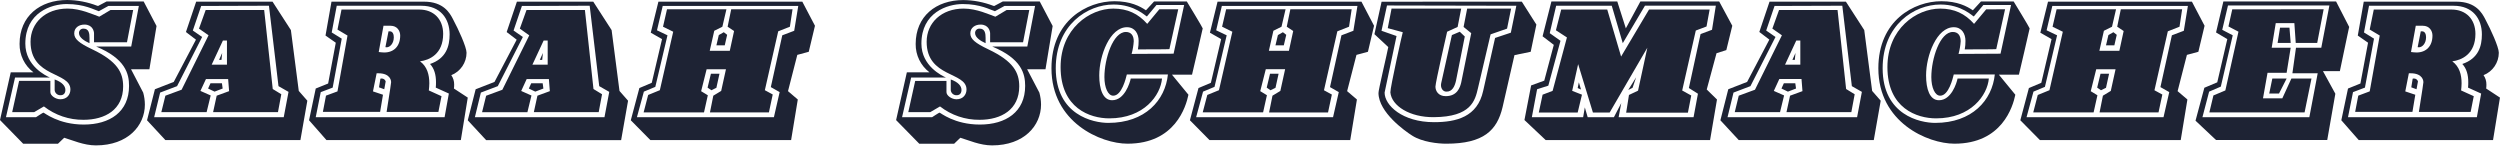
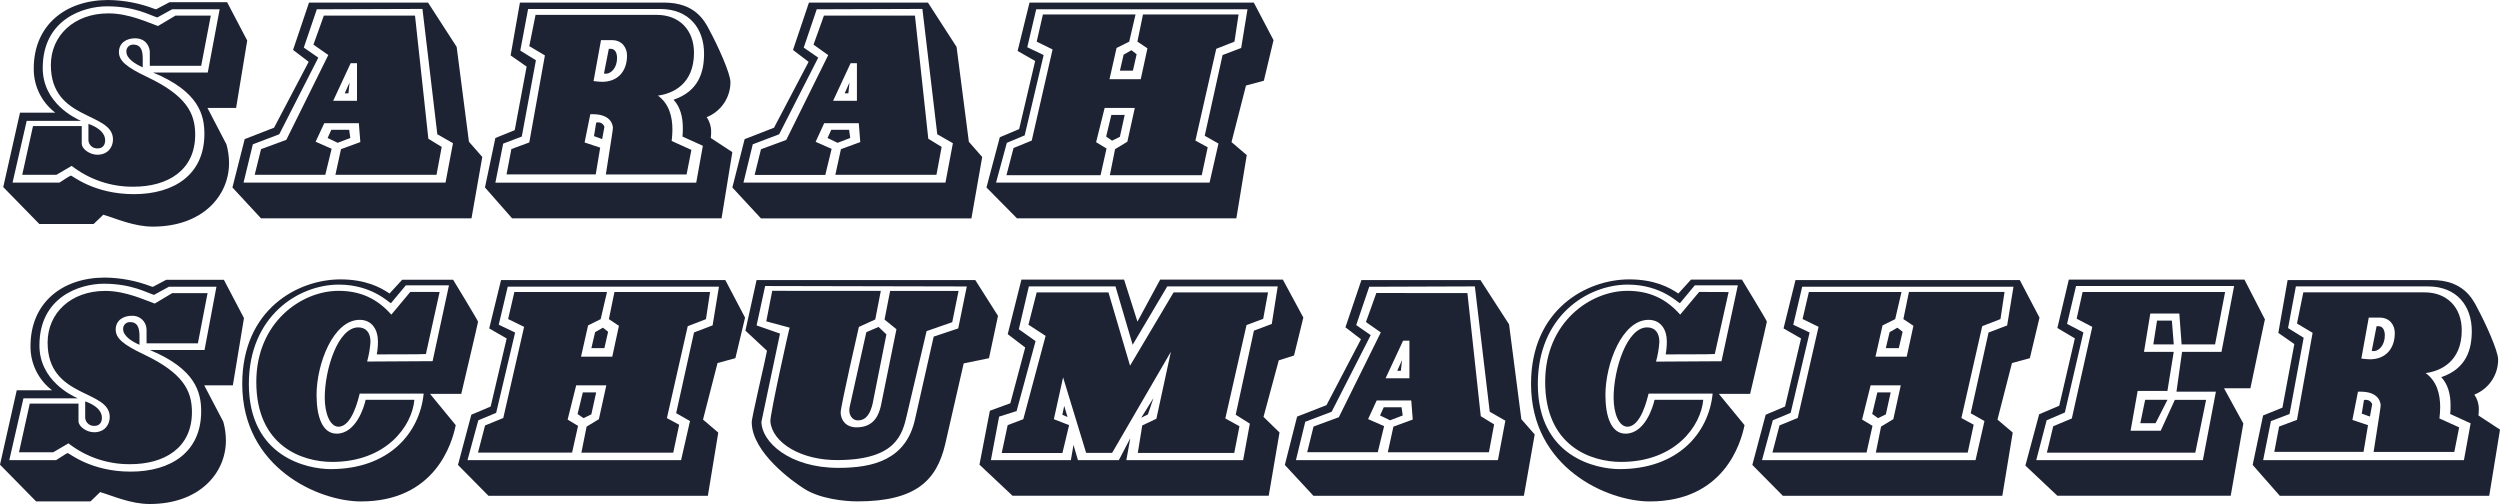
- <svg xmlns="http://www.w3.org/2000/svg" id="Layer_1" data-name="Layer 1" viewBox="0 0 2042.79 118.75">
+ <svg xmlns="http://www.w3.org/2000/svg" id="Layer_1" data-name="Layer 1" viewBox="0 0 1310.57 264.21">
  <defs>
    <style>.cls-1{fill:#1e2334;}</style>
  </defs>
-   <path class="cls-1" d="M124.31,60h-15l9.95,19.11a37.58,37.58,0,0,1,1.36,9.75c0,17.16-13.84,33.35-40,33.35-9.94,0-19.3-4.29-25.93-6.24l-5.07,4.87H21.16L2.24,101.49l8.78-39H29.54A28.65,28.65,0,0,1,18.23,39.28c0-22.61,16.58-35.87,39-35.87A70.12,70.12,0,0,1,81.61,8.09c.19,0,.58.19.78.19l7-3.7h30.22s10.14,19.3,10.53,20.08ZM90.77,8.28,83,12.57c-3.9-1.17-11.7-5.85-26.32-5.85-12.48,0-33.74,6.83-33.74,32.37,0,18.33,17,26.32,20.09,27.69H14.53L7.12,99.15H31.69s5.65-3.71,6-3.71c.78,0,12.09,9.75,33,9.75,21.25,0,37-10.33,37-31.59,0-9.94-2.92-22.23-26.9-32.17h28.66l6.24-33.15ZM106,37.92H79.07V30.7c0-1.95-1.36-7.21-7.8-7.21-4.29,0-8.38,2.34-8.38,7.21,0,4.49,3.7,7.8,14.82,13.07C98.18,53.52,102.86,62.68,102.86,74c0,18.92-14.62,27.3-32.37,27.3A51.81,51.81,0,0,1,38.12,90.37l-8,4.68H12.19l5.65-25.54H43.39v9.16c0,2.93,4.29,5.85,8.19,5.85,5.46,0,8.19-3.9,8.19-8,0-14.63-32.57-9.56-32.57-39,0-15.4,12.09-27.1,30.23-27.1,10.72,0,20.86,4.87,25.93,6.63l9.17-5.46h18.52ZM46.9,68.34c6,2.14,8.77,5.26,8.77,8.58,0,2.34-1.17,4.29-3.9,4.29a4.59,4.59,0,0,1-4.87-4.1ZM75.37,38.7c-4.1-1.76-8.58-4.68-8.58-8.19a3.48,3.48,0,0,1,3.7-3.71c4.49,0,4.88,4.1,4.88,7.61Z" transform="translate(-2.24 -3.41)" />
-   <path class="cls-1" d="M162.53,4.77h62.4l15,23.21,6.44,49.72,7,8-5.66,32.18H137.38l-15-16.19,6.44-25.35,15.4-6,18.14-34.52-8.19-6.24Zm4.1,3.51L159.8,28.36l7.61,5.27L146.93,73.8l-13.84,5.26-4.88,20.09H234.09L238,78.48,229.8,73.8,222,8.09ZM218.1,11.6l7,64.54,7,4.29-2.73,14.62h-53L179.3,81.6l10.14-3.71L188.66,68H170.53L166,77.7l8.39,3.7-3.32,13.65H134.06l3.32-13.45,13.26-4.88,22-44.46-7.8-5.46s5.46-15,5.46-15.2ZM183.59,71.46l.59,4.29-6.63,2.53-5.27-2.53,1.95-4.29Zm.78-34.91-9.16,19.7h12.48V36.55Zm-1.17,15.8h-1.95l2.54-5.66Z" transform="translate(-2.24 -3.41)" />
-   <path class="cls-1" d="M348.75,4.77c16,0,21.06,9.36,23.6,14.24l.39.78c3.9,7.21,10.72,22,10.72,26.71A19.76,19.76,0,0,1,371,64.83a13,13,0,0,1,2.34,7.6,21.87,21.87,0,0,1-.19,3.32l11.31,7.41-5.66,34.71H269l-14.23-16.19,5.46-25.93,10.14-4.1,6.24-33.34-8.39-5.85L273.1,4.77ZM273.29,29.92,281.48,35l-7.41,40-9.75,3.7-4.09,20.48H365.52L369,79.84,358.31,75a37,37,0,0,0,.19-4.49c0-5.85-1.36-11.11-4.87-14.82,13.26-4.48,16-14.62,16-24.18,0-12.86-7.61-23.39-23-23.39H277.39Zm8-18.71h63.56c11.7,0,19.5,7.8,19.5,19.89,0,16.57-11.31,21.44-18.91,22.42,5.85,4.29,7.6,10.92,7.6,17.94a57.46,57.46,0,0,1-.39,5.85L363,82l-2.54,12.87H318.14c2.92-18.53,3.7-23.6,3.7-24.38,0-.58-.19-7.21-10.53-7.21H310L307,78.09l8.18,2.73-2.34,14H266.08l2.53-13.26L278,78.09l8.19-45.63L278,27.58Zm30.41,34.7a40.71,40.71,0,0,0,4.49.39c8,0,13.06-5.26,13.06-13.84,0-3.9-2.53-8-7.8-8H315.6Zm1.37,21.84a1.47,1.47,0,0,1,1-.19,3.4,3.4,0,0,1,3.32,2.34l-1.17,6.43-4.29-1.56ZM319.7,29h1c2.54,0,3.32,2.53,3.32,4.87,0,5.07-3.12,8.19-5.85,8.19-1,0-1-.19-1-.19Z" transform="translate(-2.24 -3.41)" />
-   <path class="cls-1" d="M424.61,4.77H487L502,28l6.44,49.72,7,8-5.66,32.18H399.46l-15-16.19,6.44-25.35,15.4-6,18.13-34.52-8.18-6.24Zm4.09,3.51-6.82,20.08,7.6,5.27L409,73.8l-13.84,5.26-4.88,20.09H496.17l3.9-20.67-8.19-4.68-7.8-65.71Zm51.48,3.32,7,64.54,7,4.29-2.73,14.62h-53l2.93-13.45,10.14-3.71L450.74,68H432.6l-4.48,9.75,8.38,3.7-3.31,13.65H396.14l3.32-13.45,13.25-4.88,22-44.46L427,26.8s5.46-15,5.46-15.2ZM445.67,71.46l.58,4.29-6.63,2.53-5.26-2.53,1.95-4.29Zm.78-34.91-9.17,19.7h12.48V36.55Zm-1.17,15.8h-1.95l2.53-5.66Z" transform="translate(-2.24 -3.41)" />
-   <path class="cls-1" d="M540.24,4.77H657.82l10.34,19.69-5.07,21.26-9.36,2.53-7.6,29.64,8,6.83-5.46,33.15h-115l-16-16.19,7-26.32,10.14-4.29,8.39-35.69L534,30.12Zm-1.17,23.4,8.58,4.09-9.94,42.12-9.36,3.9-5.66,20.87H634.62l4.68-20.48-7.21-4.09,9.36-42.32,9.75-3.7,3.31-20.28H543.75ZM547.26,11h48.56L592.5,25.25l-6.63,3.31-3.7,16.38h16.38l3.51-16.19-5.27-3.5L599.72,11h50.11l-2.15,14.24L638.13,29,627.21,77.11l6.44,3.51-3.12,14.63H582.36l2.73-13.65,6.44-3.9L595.43,60h-15.8l-4.48,17.94,5.46,3.32-3.12,14H528.15L531.86,81l9.55-3.9,10.92-47.77L544,25.25Zm35.88,52.65h7l-2.53,11.5-4.1,2L580.41,75Zm6.44-31.59,4.09-2.34,2.73,2.14-1.95,8.58h-6.82Z" transform="translate(-2.24 -3.41)" />
-   <path class="cls-1" d="M856.53,60h-15l10,19.11a37.58,37.58,0,0,1,1.36,9.75c0,17.16-13.84,33.35-40,33.35-9.94,0-19.3-4.29-25.93-6.24l-5.07,4.87H753.38l-18.92-19.3,8.78-39h18.52a28.65,28.65,0,0,1-11.31-23.21c0-22.61,16.58-35.87,39-35.87a70.12,70.12,0,0,1,24.38,4.68c.19,0,.58.19.78.19l7-3.7h30.22S862,23.88,862.38,24.66ZM823,8.28l-7.8,4.29c-3.9-1.17-11.7-5.85-26.32-5.85-12.48,0-33.74,6.83-33.74,32.37,0,18.33,17,26.32,20.09,27.69H746.75l-7.41,32.37h24.57s5.65-3.71,6-3.71c.78,0,12.09,9.75,33,9.75,21.25,0,37-10.33,37-31.59,0-9.94-2.92-22.23-26.9-32.17h28.66L848,8.28ZM838.2,37.92H811.29V30.7c0-1.95-1.36-7.21-7.8-7.21-4.29,0-8.38,2.34-8.38,7.21,0,4.49,3.7,7.8,14.82,13.07C830.4,53.52,835.08,62.68,835.08,74c0,18.92-14.62,27.3-32.37,27.3a51.81,51.81,0,0,1-32.37-10.92l-8,4.68H744.41l5.65-25.54h25.55v9.16c0,2.93,4.29,5.85,8.19,5.85,5.46,0,8.19-3.9,8.19-8,0-14.63-32.57-9.56-32.57-39,0-15.4,12.09-27.1,30.23-27.1,10.72,0,20.86,4.87,25.93,6.63l9.17-5.46h18.52ZM779.12,68.34c6,2.14,8.77,5.26,8.77,8.58,0,2.34-1.17,4.29-3.9,4.29a4.59,4.59,0,0,1-4.87-4.1ZM807.59,38.7C803.49,36.94,799,34,799,30.51a3.48,3.48,0,0,1,3.7-3.71c4.49,0,4.88,4.1,4.88,7.61Z" transform="translate(-2.24 -3.41)" />
-   <path class="cls-1" d="M976.26,64.44H959.88l13.45,16.38c-2,9.75-10.92,40-49.72,40-21.84,0-62.2-17.35-62.2-61.62,0-39.19,29.25-54.79,51.48-54.79,13.06,0,20.86,4.1,25.73,7.41l6.63-7.21H972S985,26,985,26.61,976.26,64.44,976.26,64.44ZM947.2,7.5l-7.8,9.36c-.78,0-9.74-9.75-27.29-9.75-21.26,0-47.19,16.57-47.19,52.06,0,38.42,30.81,44.66,42.9,44.66,30.22,0,46.6-18.53,48.74-39.59H923c-.78,3.12-4.1,17.36-11.12,17.36-4.29,0-7.21-6.63-7.21-15.21,0-15,7-36.86,17.55-36.86,4.09,0,6.43,2.73,6.43,7.61a52,52,0,0,1-1.75,10.33l34.31-.19L969.82,7.5ZM965,11l-7.22,32.56c0,.2-25.73.2-25.73.2a38.73,38.73,0,0,0,.58-7c0-5.65-2.92-11.12-9.55-11.12-13.85,0-22.62,23-22.62,39.39,0,11.12,2.92,20.28,10.53,20.28,10.14,0,14.42-14,15.21-17.74h25.54c-1.17,13.65-14.63,32.56-43.09,32.56-15.6,0-39.78-8.19-39.78-41.92,0-31.4,23.79-47.77,43.09-47.77,11.51,0,20.28,4.09,27.69,12.48L949.54,11Z" transform="translate(-2.24 -3.41)" />
-   <path class="cls-1" d="M997.12,4.77H1114.7L1125,24.46,1120,45.72l-9.36,2.53L1103,77.89l8,6.83-5.46,33.15h-115l-16-16.19,7-26.32,10.13-4.29,8.39-35.69-9.17-5.26ZM996,28.17l8.58,4.09-9.94,42.12-9.36,3.9-5.65,20.87H1091.5l4.68-20.48L1089,74.58l9.36-42.32,9.75-3.7,3.31-20.28H1000.63ZM1004.14,11h48.56l-3.32,14.24-6.63,3.31-3.7,16.38h16.38l3.51-16.19-5.27-3.5L1056.6,11h50.11l-2.15,14.24L1095,29l-10.92,48.16,6.44,3.51-3.12,14.63h-48.17L1042,81.6l6.44-3.9,3.9-17.75h-15.8L1032,77.89l5.46,3.32-3.12,14H985L988.74,81l9.55-3.9,10.92-47.77-8.38-4.09ZM1040,63.66h7l-2.53,11.5-4.1,2L1037.29,75Zm6.44-31.59,4.09-2.34,2.73,2.14-2,8.58h-6.82Z" transform="translate(-2.24 -3.41)" />
-   <path class="cls-1" d="M1245.74,4.77l11.9,18.72L1253,45.72l-13.26,2.73L1230,91c-4.49,18.91-15.41,29.83-46,29.83-6.82,0-19.69-1.36-27.88-6.63-5.85-3.7-27.3-18.91-27.5-34.71-.39-1.17,7.41-33.93,8-37.63l-11.31-10.53,5.85-26.52ZM1135.57,7.89l-4.48,20.67,12.28,4.29-9.75,46.21c0,10.34,14.43,24.18,40.37,24.18,18.32,0,35.48-4.29,40.16-25.54l9.75-43.29,12.87-4.29,4.49-22Zm60.64,2.54-2.92,15-8.58,3.9s-9.55,41.53-9.55,44.85c0,3.51,2.34,7.8,8.38,7.8,9.56,0,11.7-7.22,12.67-11.12l8.19-40.36-6.24-5.07,2.93-15H1237l-3.32,16.37-13.45,4.68-10.34,44.07c-2.34,10-5.46,23.4-36.07,23.6-19.5.19-34.51-9.17-35.49-20.28-.19-3.71,10-49.34,10.14-49.14l-12.28-3.32,3.12-16Zm-1.16,18.91,4.09,3.9-7.21,36.27c-1,4.29-2.93,8.77-7.61,8.77-3.12.2-5.26-3.12-4.48-6.82l8.77-39.39Z" transform="translate(-2.24 -3.41)" />
-   <path class="cls-1" d="M1269.93,4.58h53.81l7,22,11.9-22H1407l10.72,19.88-4.88,19.89-8,2.54-8,29.64,8.38,8.19-5.65,33.15H1265.25l-17.36-16.38,5.46-28.28,10.73-3.9,7.8-29.25-9.17-7Zm-1.37,25.93,8.78,6.24-9.95,36.66-9.16,2.92-4.29,22.82h41.92l1.36-8,2.34,8H1321l6-11.51-2.15,11.51h61.23L1389.65,80l-7.41-4.68,9.56-44.07,9.36-3.51,3.11-19.69h-57.91L1328.23,38.7l-9-30.61h-45.43Zm9.36-19.3h37.63l11.31,38.41,22.82-38.41h49.53l-2.54,13.84-8.77,3.31-11.12,49,7.41,4.09-2.73,14H1331L1333.3,81l7.41-3.51,7.6-35.1-30.81,53h-13.65l-12.09-39.58-4.87,21.84,8,3.12-3.51,14.62h-31.78l3.12-14.62,8.19-3.12L1282.6,34l-9-5.85Zm14.43,59.47,1.75,5.85-2.73-1.17Zm46.8-4.1-2.93,8.58-3.51,1.76Z" transform="translate(-2.24 -3.41)" />
-   <path class="cls-1" d="M1448.15,4.77h62.4l15,23.21L1532,77.7l7,8-5.66,32.18H1423l-15-16.19,6.44-25.35,15.4-6L1448,35.77l-8.19-6.24Zm4.1,3.51-6.83,20.08,7.61,5.27L1432.55,73.8l-13.84,5.26-4.88,20.09h105.88l3.9-20.67-8.19-4.68-7.8-65.71Zm51.48,3.32,7,64.54,7,4.29L1515,95.05h-53l2.92-13.45,10.14-3.71-.78-9.94h-18.13l-4.49,9.75,8.39,3.7-3.32,13.65h-37L1423,81.6l13.26-4.88,22-44.46-7.8-5.46s5.46-15,5.46-15.2Zm-34.52,59.86.59,4.29-6.63,2.53-5.27-2.53,1.95-4.29Zm.78-34.91-9.16,19.7h12.48V36.55Zm-1.17,15.8h-2l2.54-5.66Z" transform="translate(-2.24 -3.41)" />
-   <path class="cls-1" d="M1651.92,64.44h-16.37L1649,80.82c-2,9.75-10.92,40-49.72,40-21.84,0-62.21-17.35-62.21-61.62,0-39.19,29.25-54.79,51.48-54.79,13.07,0,20.87,4.1,25.74,7.41l6.63-7.21h26.71s13.07,21.45,13.07,22S1651.92,64.44,1651.92,64.44ZM1622.87,7.5l-7.8,9.36c-.78,0-9.75-9.75-27.3-9.75-21.25,0-47.19,16.57-47.19,52.06,0,38.42,30.81,44.66,42.9,44.66,30.23,0,46.6-18.53,48.75-39.59h-33.54c-.78,3.12-4.09,17.36-11.11,17.36-4.29,0-7.22-6.63-7.22-15.21,0-15,7-36.86,17.55-36.86,4.1,0,6.44,2.73,6.44,7.61a52.1,52.1,0,0,1-1.76,10.33l34.32-.19,8.58-39.78ZM1640.61,11l-7.21,32.56c0,.2-25.74.2-25.74.2a37.79,37.79,0,0,0,.59-7c0-5.65-2.93-11.12-9.56-11.12-13.84,0-22.62,23-22.62,39.39,0,11.12,2.93,20.28,10.53,20.28,10.14,0,14.43-14,15.21-17.74h25.55c-1.18,13.65-14.63,32.56-43.1,32.56-15.6,0-39.78-8.19-39.78-41.92,0-31.4,23.79-47.77,43.1-47.77,11.5,0,20.28,4.09,27.69,12.48l9.94-11.9Z" transform="translate(-2.24 -3.41)" />
-   <path class="cls-1" d="M1675.71,4.77h117.58l10.34,19.69-5.07,21.26-9.36,2.53-7.6,29.64,8,6.83-5.46,33.15H1669.08l-16-16.19,7-26.32,10.14-4.29,8.38-35.69-9.17-5.26Zm-1.16,23.4,8.57,4.09-9.94,42.12-9.36,3.9-5.65,20.87h111.92l4.68-20.48-7.21-4.09,9.36-42.32,9.75-3.7L1790,8.28H1679.22ZM1682.73,11h48.56L1728,25.25l-6.63,3.31-3.7,16.38H1734l3.51-16.19-5.27-3.5L1735.19,11h50.11l-2.14,14.24L1773.6,29l-10.92,48.16,6.44,3.51L1766,95.25h-48.17l2.73-13.65,6.44-3.9L1730.9,60h-15.8l-4.48,17.94,5.46,3.32-3.12,14h-49.33l3.7-14.24,9.55-3.9,10.92-47.77-8.38-4.09Zm35.88,52.65h7l-2.53,11.5-4.1,2L1715.88,75Zm6.44-31.59,4.09-2.34,2.73,2.14-1.95,8.58h-6.82Z" transform="translate(-2.24 -3.41)" />
-   <path class="cls-1" d="M1911.07,4.58l10.73,20.86c0-.39-7.61,36.07-7.61,36.07h-13.84L1910.49,80l-6.63,37.83H1813l-16.77-15.8,7.22-26.91L1814,70.68l8.19-35.3L1813,29.92l6-25.34Zm-93,23.2,8.58,4.48-9.75,41.93-9.55,4.09-5.46,20.87h87.35l6.83-35.88h-20.67l2.93-20.87H1899l6.63-34.51h-82.87ZM1900.93,11l-5.26,27.49h-17.55L1877,22.32h-15.21l-3.31,20.08H1874l-3.32,20.48h-15.6l-3.7,20.86h15.79l7.41-16.18H1891l-5.65,27.69h-77.81l3.32-13.85,9.75-4.09,10.72-48-8.19-4.29,3.12-14ZM1859,67.56h11.7l-6.24,12.28h-8Zm14-41.53,1,12.47H1863.3l2-12.47Z" transform="translate(-2.24 -3.41)" />
-   <path class="cls-1" d="M2009.35,4.77c16,0,21.06,9.36,23.6,14.24l.39.78c3.9,7.21,10.72,22,10.72,26.71a19.76,19.76,0,0,1-12.48,18.33,13,13,0,0,1,2.34,7.6,21.87,21.87,0,0,1-.19,3.32L2045,83.16l-5.66,34.71H1929.6l-14.23-16.19,5.46-25.93,10.14-4.1,6.24-33.34-8.39-5.85,4.88-27.69Zm-75.46,25.15,8.19,5.07-7.41,40-9.75,3.7-4.09,20.48h105.29l3.51-19.31L2018.91,75a37,37,0,0,0,.19-4.49c0-5.85-1.36-11.11-4.87-14.82,13.26-4.48,16-14.62,16-24.18,0-12.86-7.61-23.39-23-23.39H1938Zm8-18.71h63.56c11.7,0,19.5,7.8,19.5,19.89,0,16.57-11.31,21.44-18.91,22.42,5.85,4.29,7.6,10.92,7.6,17.94a57.46,57.46,0,0,1-.39,5.85L2023.59,82l-2.54,12.87h-42.31c2.93-18.53,3.7-23.6,3.7-24.38,0-.58-.19-7.21-10.52-7.21h-1.37l-2.92,14.82,8.19,2.73-2.34,14h-46.8l2.53-13.26,9.36-3.51,8.19-45.63-8.19-4.88Zm30.42,34.7a40.69,40.69,0,0,0,4.48.39c8,0,13.06-5.26,13.06-13.84,0-3.9-2.53-8-7.8-8h-5.85Zm1.36,21.84a1.5,1.5,0,0,1,1-.19A3.4,3.4,0,0,1,1978,69.9l-1.17,6.43-4.29-1.56ZM1980.3,29h1c2.53,0,3.31,2.53,3.31,4.87,0,5.07-3.12,8.19-5.85,8.19-1,0-1-.19-1-.19Z" transform="translate(-2.24 -3.41)" />
+   <path class="cls-1" d="M127.31,60h-15l9.95,19.11a37.58,37.58,0,0,1,1.36,9.75c0,17.16-13.84,33.35-40,33.35-9.94,0-19.3-4.29-25.93-6.24l-5.07,4.87H24.16L5.24,101.49l8.78-39H32.54A28.65,28.65,0,0,1,21.23,39.28c0-22.61,16.58-35.87,39-35.87A70.12,70.12,0,0,1,84.61,8.09c.19,0,.58.19.78.19l7-3.7h30.22s10.14,19.3,10.53,20.08ZM93.77,8.28,86,12.57c-3.9-1.17-11.7-5.85-26.32-5.85-12.48,0-33.74,6.83-33.74,32.37,0,18.33,17,26.32,20.09,27.69H17.53L10.12,99.15H34.69s5.65-3.71,6-3.71c.78,0,12.09,9.75,33,9.75,21.25,0,37-10.33,37-31.59,0-9.94-2.92-22.23-26.9-32.17h28.66l6.24-33.15ZM109,37.92H82.07V30.7c0-1.95-1.36-7.21-7.8-7.21-4.29,0-8.38,2.34-8.38,7.21,0,4.49,3.7,7.8,14.82,13.07,20.47,9.75,25.15,18.91,25.15,30.22,0,18.92-14.62,27.3-32.37,27.3A51.81,51.81,0,0,1,41.12,90.37l-8,4.68H15.19l5.65-25.54H46.39v9.16c0,2.93,4.29,5.85,8.19,5.85,5.46,0,8.19-3.9,8.19-8,0-14.63-32.57-9.56-32.57-39,0-15.4,12.09-27.1,30.23-27.1,10.72,0,20.86,4.87,25.93,6.63l9.17-5.46h18.52ZM49.9,68.34c6,2.14,8.77,5.26,8.77,8.58,0,2.34-1.17,4.29-3.9,4.29a4.59,4.59,0,0,1-4.87-4.1ZM78.37,38.7c-4.1-1.76-8.58-4.68-8.58-8.19a3.48,3.48,0,0,1,3.7-3.71c4.49,0,4.88,4.1,4.88,7.61Z" transform="translate(-3.54 -3.41)" />
+   <path class="cls-1" d="M165.53,4.77h62.4l15,23.21,6.44,49.72,7,8-5.66,32.18H140.38l-15-16.19,6.44-25.35,15.4-6,18.14-34.52-8.19-6.24Zm4.1,3.51L162.8,28.36l7.61,5.27L149.93,73.8l-13.84,5.26-4.88,20.09H237.09L241,78.48,232.8,73.8,225,8.09ZM221.1,11.6l7,64.54,7,4.29-2.73,14.62h-53L182.3,81.6l10.14-3.71L191.66,68H173.53L169,77.7l8.39,3.7-3.32,13.65H137.06l3.32-13.45,13.26-4.88,22-44.46-7.8-5.46s5.46-15,5.46-15.2ZM186.59,71.46l.59,4.29-6.63,2.53-5.27-2.53,1.95-4.29Zm.78-34.91-9.16,19.7h12.48V36.55Zm-1.17,15.8h-1.95l2.54-5.66Z" transform="translate(-3.54 -3.41)" />
+   <path class="cls-1" d="M351.75,4.77c16,0,21.06,9.36,23.6,14.24l.39.78c3.9,7.21,10.72,22,10.72,26.71A19.76,19.76,0,0,1,374,64.83a13,13,0,0,1,2.34,7.6,21.87,21.87,0,0,1-.19,3.32l11.31,7.41-5.66,34.71H272l-14.23-16.19,5.46-25.93,10.14-4.1,6.24-33.34-8.39-5.85L276.1,4.77ZM276.29,29.92,284.48,35l-7.41,40-9.75,3.7-4.09,20.48H368.52L372,79.84,361.31,75a37,37,0,0,0,.19-4.49c0-5.85-1.36-11.11-4.87-14.82,13.26-4.48,16-14.62,16-24.18,0-12.86-7.61-23.39-23-23.39H280.39Zm8-18.71h63.56c11.7,0,19.5,7.8,19.5,19.89,0,16.57-11.31,21.44-18.91,22.42,5.85,4.29,7.6,10.92,7.6,17.94a57.46,57.46,0,0,1-.39,5.85L366,82l-2.54,12.87H321.14c2.92-18.53,3.7-23.6,3.7-24.38,0-.58-.19-7.21-10.53-7.21H313L310,78.09l8.18,2.73-2.34,14H269.08l2.53-13.26L281,78.09l8.19-45.63L281,27.58Zm30.41,34.7a40.71,40.71,0,0,0,4.49.39c8,0,13.06-5.26,13.06-13.84,0-3.9-2.53-8-7.8-8H318.6Zm1.37,21.84a1.47,1.47,0,0,1,1-.19,3.4,3.4,0,0,1,3.32,2.34l-1.17,6.43-4.29-1.56ZM322.7,29h1c2.54,0,3.32,2.53,3.32,4.87,0,5.07-3.12,8.19-5.85,8.19-1,0-1-.19-1-.19Z" transform="translate(-3.54 -3.41)" />
+   <path class="cls-1" d="M427.61,4.77H490L505,28l6.44,49.72,7,8-5.66,32.18H402.46l-15-16.19,6.44-25.35,15.4-6,18.13-34.52-8.18-6.24Zm4.09,3.51-6.82,20.08,7.6,5.27L412,73.8l-13.84,5.26-4.88,20.09H499.17l3.9-20.67-8.19-4.68-7.8-65.71Zm51.48,3.32,7,64.54,7,4.29-2.73,14.62h-53l2.93-13.45,10.14-3.71L453.74,68H435.6l-4.48,9.75,8.38,3.7-3.31,13.65H399.14l3.32-13.45,13.25-4.88,22-44.46L430,26.8s5.46-15,5.46-15.2ZM448.67,71.46l.58,4.29-6.63,2.53-5.26-2.53,1.95-4.29Zm.78-34.91-9.17,19.7h12.48V36.55Zm-1.17,15.8h-1.95l2.53-5.66Z" transform="translate(-3.54 -3.41)" />
+   <path class="cls-1" d="M543.24,4.77H660.82l10.34,19.69-5.07,21.26-9.36,2.53-7.6,29.64,8,6.83-5.46,33.15h-115l-16-16.19,7-26.32,10.14-4.29,8.39-35.69L537,30.12Zm-1.17,23.4,8.58,4.09-9.94,42.12-9.36,3.9-5.66,20.87H637.62l4.68-20.48-7.21-4.09,9.36-42.32,9.75-3.7,3.31-20.28H546.75ZM550.26,11h48.56L595.5,25.25l-6.63,3.31-3.7,16.38h16.38l3.51-16.19-5.27-3.5L602.72,11h50.11l-2.15,14.24L641.13,29,630.21,77.11l6.44,3.51-3.12,14.63H585.36l2.73-13.65,6.44-3.9L598.43,60h-15.8l-4.48,17.94,5.46,3.32-3.12,14H531.15L534.86,81l9.55-3.9,10.92-47.77L547,25.25Zm35.88,52.65h7l-2.53,11.5-4.1,2L583.41,75Zm6.44-31.59,4.09-2.34,2.73,2.14-1.95,8.58h-6.82Z" transform="translate(-3.54 -3.41)" />
+   <path class="cls-1" d="M125.61,205.42h-15l10,19.1a37.58,37.58,0,0,1,1.36,9.75c0,17.16-13.84,33.35-40,33.35-9.94,0-19.3-4.29-25.93-6.24l-5.07,4.87H22.46L3.54,247l8.78-39H30.84a28.62,28.62,0,0,1-11.31-23.2c0-22.62,16.58-35.88,39-35.88a70,70,0,0,1,24.37,4.68c.2,0,.59.19.78.19l7-3.7h30.23s10.14,19.3,10.53,20.08ZM92.07,153.74,84.27,158c-3.9-1.17-11.7-5.85-26.32-5.85-12.48,0-33.74,6.83-33.74,32.37,0,18.33,17,26.33,20.09,27.69H15.83L8.42,244.61H33s5.65-3.71,6-3.71c.78,0,12.09,9.75,33,9.75,21.25,0,37-10.33,37-31.59,0-9.94-2.92-22.22-26.91-32.17h28.67L117,153.74Zm15.21,29.64H80.37v-7.21a7.32,7.32,0,0,0-7.8-7.22c-4.29,0-8.38,2.34-8.38,7.22,0,4.48,3.7,7.8,14.81,13.06,20.48,9.75,25.16,18.92,25.16,30.23,0,18.91-14.63,27.29-32.37,27.29a51.81,51.81,0,0,1-32.37-10.92l-8,4.68H13.49L19.14,215H44.69v9.16c0,2.93,4.29,5.85,8.19,5.85,5.46,0,8.19-3.9,8.19-8,0-14.62-32.57-9.55-32.57-39,0-15.4,12.09-27.1,30.23-27.1,10.72,0,20.86,4.87,25.93,6.63l9.16-5.46h18.53ZM48.2,213.8c6,2.14,8.77,5.26,8.77,8.58,0,2.34-1.17,4.29-3.9,4.29a4.59,4.59,0,0,1-4.87-4.09Zm28.46-29.64c-4.09-1.75-8.57-4.68-8.57-8.19a3.47,3.47,0,0,1,3.7-3.7c4.48,0,4.87,4.09,4.87,7.6Z" transform="translate(-3.54 -3.41)" />
+   <path class="cls-1" d="M245.34,209.9H229l13.45,16.38c-1.95,9.75-10.92,40-49.72,40-21.84,0-62.2-17.35-62.2-61.61,0-39.2,29.25-54.8,51.47-54.8,13.07,0,20.87,4.1,25.74,7.41l6.63-7.21h26.72s13.06,21.45,13.06,22S245.34,209.9,245.34,209.9ZM216.28,153l-7.8,9.36c-.78,0-9.75-9.75-27.29-9.75-21.26,0-47.19,16.58-47.19,52.07,0,38.41,30.81,44.65,42.89,44.65,30.23,0,46.61-18.53,48.75-39.58H192.1c-.78,3.12-4.09,17.35-11.11,17.35-4.29,0-7.21-6.63-7.21-15.21,0-15,7-36.85,17.54-36.85,4.1,0,6.44,2.73,6.44,7.6A52.19,52.19,0,0,1,196,192.94l34.32-.2L238.9,153ZM234,156.47,226.81,189c0,.19-25.74.19-25.74.19a37.72,37.72,0,0,0,.59-7c0-5.65-2.93-11.11-9.56-11.11-13.84,0-22.61,23-22.61,39.39,0,11.11,2.92,20.27,10.53,20.27,10.13,0,14.42-14,15.2-17.74h25.55c-1.17,13.65-14.63,32.56-43.1,32.56-15.59,0-39.77-8.19-39.77-41.92,0-31.39,23.79-47.77,43.09-47.77,11.5,0,20.28,4.09,27.69,12.48l9.94-11.9Z" transform="translate(-3.54 -3.41)" />
+   <path class="cls-1" d="M266.2,150.23H383.78l10.34,19.7-5.07,21.25-9.36,2.54-7.61,29.64,8,6.82-5.46,33.15h-115l-16-16.19,7-26.32,10.14-4.29,8.39-35.68L260,175.58ZM265,173.63l8.58,4.1-9.94,42.11-9.36,3.9-5.66,20.87H360.58l4.68-20.48L358,220l9.36-42.31,9.75-3.71,3.32-20.28H269.71Zm8.19-17.16h48.56l-3.32,14.24L311.83,174l-3.7,16.38h16.38L328,174.22l-5.27-3.51,2.93-14.24h50.11l-2.15,14.24-9.55,3.7-10.92,48.17,6.43,3.5-3.11,14.63H308.32l2.73-13.65,6.44-3.9,3.9-17.74h-15.8l-4.48,17.94,5.46,3.31-3.12,14H254.11l3.71-14.23,9.55-3.9,10.92-47.78-8.38-4.09Zm35.88,52.65h7l-2.53,11.5-4.1,2-3.12-2.15Zm6.44-31.59,4.09-2.34,2.73,2.15-1.95,8.58h-6.82Z" transform="translate(-3.54 -3.41)" />
+   <path class="cls-1" d="M514.82,150.23,526.72,169,522,191.18l-13.26,2.73L499,236.42c-4.49,18.91-15.41,29.83-46,29.83-6.82,0-19.69-1.36-27.88-6.63-5.85-3.7-27.3-18.91-27.5-34.71-.39-1.17,7.41-33.92,8-37.63l-11.31-10.53,5.85-26.52Zm-110.17,3.12L400.17,174l12.28,4.29-9.75,46.21c0,10.34,14.43,24.18,40.37,24.18,18.32,0,35.48-4.29,40.16-25.54L493,179.87l12.87-4.29,4.49-22Zm60.64,2.54-2.92,15-8.58,3.9s-9.55,41.54-9.55,44.85c0,3.51,2.33,7.8,8.38,7.8,9.55,0,11.7-7.21,12.67-11.11L473.48,176l-6.24-5.07,2.93-15h35.88l-3.32,16.38L489.28,177,478.94,221c-2.34,10-5.46,23.4-36.07,23.6-19.5.19-34.51-9.17-35.49-20.28-.19-3.71,9.95-49.33,10.14-49.14l-12.28-3.31,3.12-16Zm-1.17,18.91,4.1,3.9L461,215c-1,4.29-2.92,8.77-7.6,8.77-3.12.2-5.26-3.12-4.49-6.82l8.78-39.39Z" transform="translate(-3.54 -3.41)" />
+   <path class="cls-1" d="M539,150h53.82l7,22,11.9-22h64.34l10.73,19.89-4.88,19.89-8,2.53-8,29.64,8.39,8.19-5.66,33.15H534.32L517,247l5.46-28.28,10.72-3.9,7.8-29.24-9.16-7ZM537.64,176l8.77,6.24-9.94,36.66-9.17,2.92L523,244.61h41.93l1.36-8,2.34,8h21.45l6-11.51L594,244.61h61.23l3.51-19.11-7.41-4.68,9.55-44.07,9.36-3.51,3.12-19.69H615.44l-18.13,30.61-9-30.61H542.9Zm9.36-19.3h37.63l11.31,38.41,22.82-38.41h49.52l-2.53,13.84L657,173.83l-11.11,48.94,7.41,4.09-2.73,14H600l2.34-14.42,7.41-3.52,7.6-35.09-30.81,53H572.93l-12.09-39.58L556,223.16l8,3.12-3.51,14.62H528.67l3.12-14.62,8.19-3.12,11.7-43.68-9-5.85Zm14.43,59.47,1.75,5.85-2.73-1.17Zm46.8-4.09-2.93,8.57-3.51,1.76Z" transform="translate(-3.54 -3.41)" />
+   <path class="cls-1" d="M717.23,150.23h62.4l15,23.21,6.44,49.72,7,8-5.66,32.18H692.08l-15-16.19,6.44-25.35,15.4-6L717,181.24,708.85,175Zm4.1,3.51-6.83,20.09,7.61,5.26-20.48,40.17-13.84,5.26-4.88,20.09H788.79l3.9-20.67-8.19-4.68-7.8-65.71Zm51.47,3.32,7,64.54,7,4.29-2.73,14.62h-53L734,227.06l10.14-3.7-.78-10H725.23l-4.49,9.75,8.39,3.7-3.32,13.65h-37l3.32-13.45,13.26-4.88,22-44.45-7.8-5.46s5.46-15,5.46-15.21Zm-34.51,59.86.59,4.29-6.63,2.53L727,221.21l1.95-4.29Zm.78-34.9-9.16,19.69h12.48V182Zm-1.17,15.79H736l2.54-5.65Z" transform="translate(-3.54 -3.41)" />
+   <path class="cls-1" d="M921,209.9H904.62l13.46,16.38c-2,9.75-10.92,40-49.73,40-21.83,0-62.2-17.35-62.2-61.61,0-39.2,29.25-54.8,51.48-54.8,13.06,0,20.86,4.1,25.74,7.41L890,150h26.71s13.07,21.45,13.07,22S921,209.9,921,209.9ZM892,153l-7.8,9.36c-.78,0-9.75-9.75-27.3-9.75-21.25,0-47.19,16.58-47.19,52.07,0,38.41,30.81,44.65,42.9,44.65,30.22,0,46.6-18.53,48.75-39.58H867.77c-.78,3.12-4.09,17.35-11.11,17.35-4.29,0-7.22-6.63-7.22-15.21,0-15,7-36.85,17.55-36.85,4.1,0,6.44,2.73,6.44,7.6a52.19,52.19,0,0,1-1.76,10.34l34.32-.2L914.57,153Zm17.74,3.51L902.48,189c0,.19-25.74.19-25.74.19a37.72,37.72,0,0,0,.59-7c0-5.65-2.93-11.11-9.56-11.11-13.84,0-22.62,23-22.62,39.39,0,11.11,2.93,20.27,10.53,20.27,10.14,0,14.43-14,15.21-17.74h25.54c-1.17,13.65-14.62,32.56-43.09,32.56-15.6,0-39.78-8.19-39.78-41.92,0-31.39,23.79-47.77,43.1-47.77,11.5,0,20.27,4.09,27.68,12.48l9.95-11.9Z" transform="translate(-3.54 -3.41)" />
+   <path class="cls-1" d="M944.79,150.23h117.58l10.34,19.7-5.07,21.25-9.36,2.54-7.61,29.64,8,6.82-5.46,33.15H938.16l-16-16.19,7-26.32,10.14-4.29,8.39-35.68-9.17-5.27Zm-1.17,23.4,8.58,4.1-9.94,42.11-9.36,3.9-5.66,20.87h111.93l4.68-20.48-7.21-4.09,9.36-42.31,9.74-3.71,3.32-20.28H948.3Zm8.19-17.16h48.56l-3.32,14.24L990.42,174l-3.7,16.38h16.38l3.51-16.18-5.27-3.51,2.93-14.24h50.11l-2.14,14.24-9.56,3.7-10.92,48.17,6.44,3.5-3.13,14.63H986.91l2.73-13.65,6.44-3.9,3.9-17.74h-15.8l-4.48,17.94,5.46,3.31-3.12,14H932.7l3.71-14.23,9.55-3.9,10.92-47.78-8.38-4.09Zm35.88,52.65h7l-2.53,11.5-4.1,2L985,220.43Zm6.44-31.59,4.09-2.34,2.73,2.15-2,8.58h-6.82Z" transform="translate(-3.54 -3.41)" />
+   <path class="cls-1" d="M1180.15,150l10.73,20.86c0-.39-7.61,36.08-7.61,36.08h-13.84l10.14,18.52-6.63,37.83h-90.87l-16.77-15.8,7.22-26.91,10.53-4.48,8.19-35.29-9.17-5.46,6-25.35Zm-93,23.2,8.58,4.49L1086,219.65l-9.55,4.09L1071,244.61h87.35l6.83-35.88h-20.67l2.92-20.86h20.67l6.63-34.52h-82.87ZM1170,156.47l-5.26,27.5H1147.2L1146,167.78h-15.21l-3.31,20.09h15.59l-3.31,20.47h-15.6l-3.7,20.86h15.79l7.41-16.18h16.38l-5.66,27.69h-77.8l3.32-13.85,9.75-4.09,10.72-48-8.19-4.29,3.12-14ZM1128.09,213h11.7l-6.24,12.28h-8Zm14-41.53,1,12.48h-10.72l1.95-12.48Z" transform="translate(-3.54 -3.41)" />
+   <path class="cls-1" d="M1278.43,150.23c16,0,21.06,9.36,23.6,14.24l.39.78c3.9,7.21,10.72,22,10.72,26.71a19.74,19.74,0,0,1-12.48,18.33,13,13,0,0,1,2.34,7.6,21.87,21.87,0,0,1-.19,3.32l11.31,7.41-5.66,34.71H1198.68l-14.23-16.19,5.46-25.93,10.14-4.09,6.24-33.35-8.39-5.85,4.88-27.69ZM1203,175.39l8.19,5.07-7.41,40-9.75,3.7-4.09,20.48H1295.2l3.51-19.31L1288,220.43a37,37,0,0,0,.19-4.49c0-5.84-1.36-11.11-4.87-14.81,13.26-4.49,16-14.63,16-24.18,0-12.87-7.61-23.4-23-23.4h-69.22Zm8-18.72h63.56c11.7,0,19.5,7.8,19.5,19.89,0,16.57-11.31,21.45-18.91,22.42,5.85,4.29,7.6,10.92,7.6,17.94a57.46,57.46,0,0,1-.39,5.85l10.34,4.68-2.54,12.87h-42.31c2.92-18.53,3.7-23.59,3.7-24.38,0-.58-.19-7.21-10.53-7.21h-1.36l-2.93,14.82,8.19,2.73-2.34,14h-46.79l2.53-13.26,9.36-3.51,8.19-45.63-8.19-4.87Zm30.42,34.71a40.42,40.42,0,0,0,4.48.39c8,0,13.06-5.27,13.06-13.85,0-3.9-2.53-8-7.8-8h-5.85Zm1.36,21.84c.19-.2.58-.2,1-.2a3.41,3.41,0,0,1,3.32,2.34l-1.17,6.43-4.29-1.55Zm6.63-38.81h1c2.54,0,3.32,2.54,3.32,4.88,0,5.07-3.12,8.19-5.85,8.19-1,0-1-.2-1-.2Z" transform="translate(-3.54 -3.41)" />
</svg>
